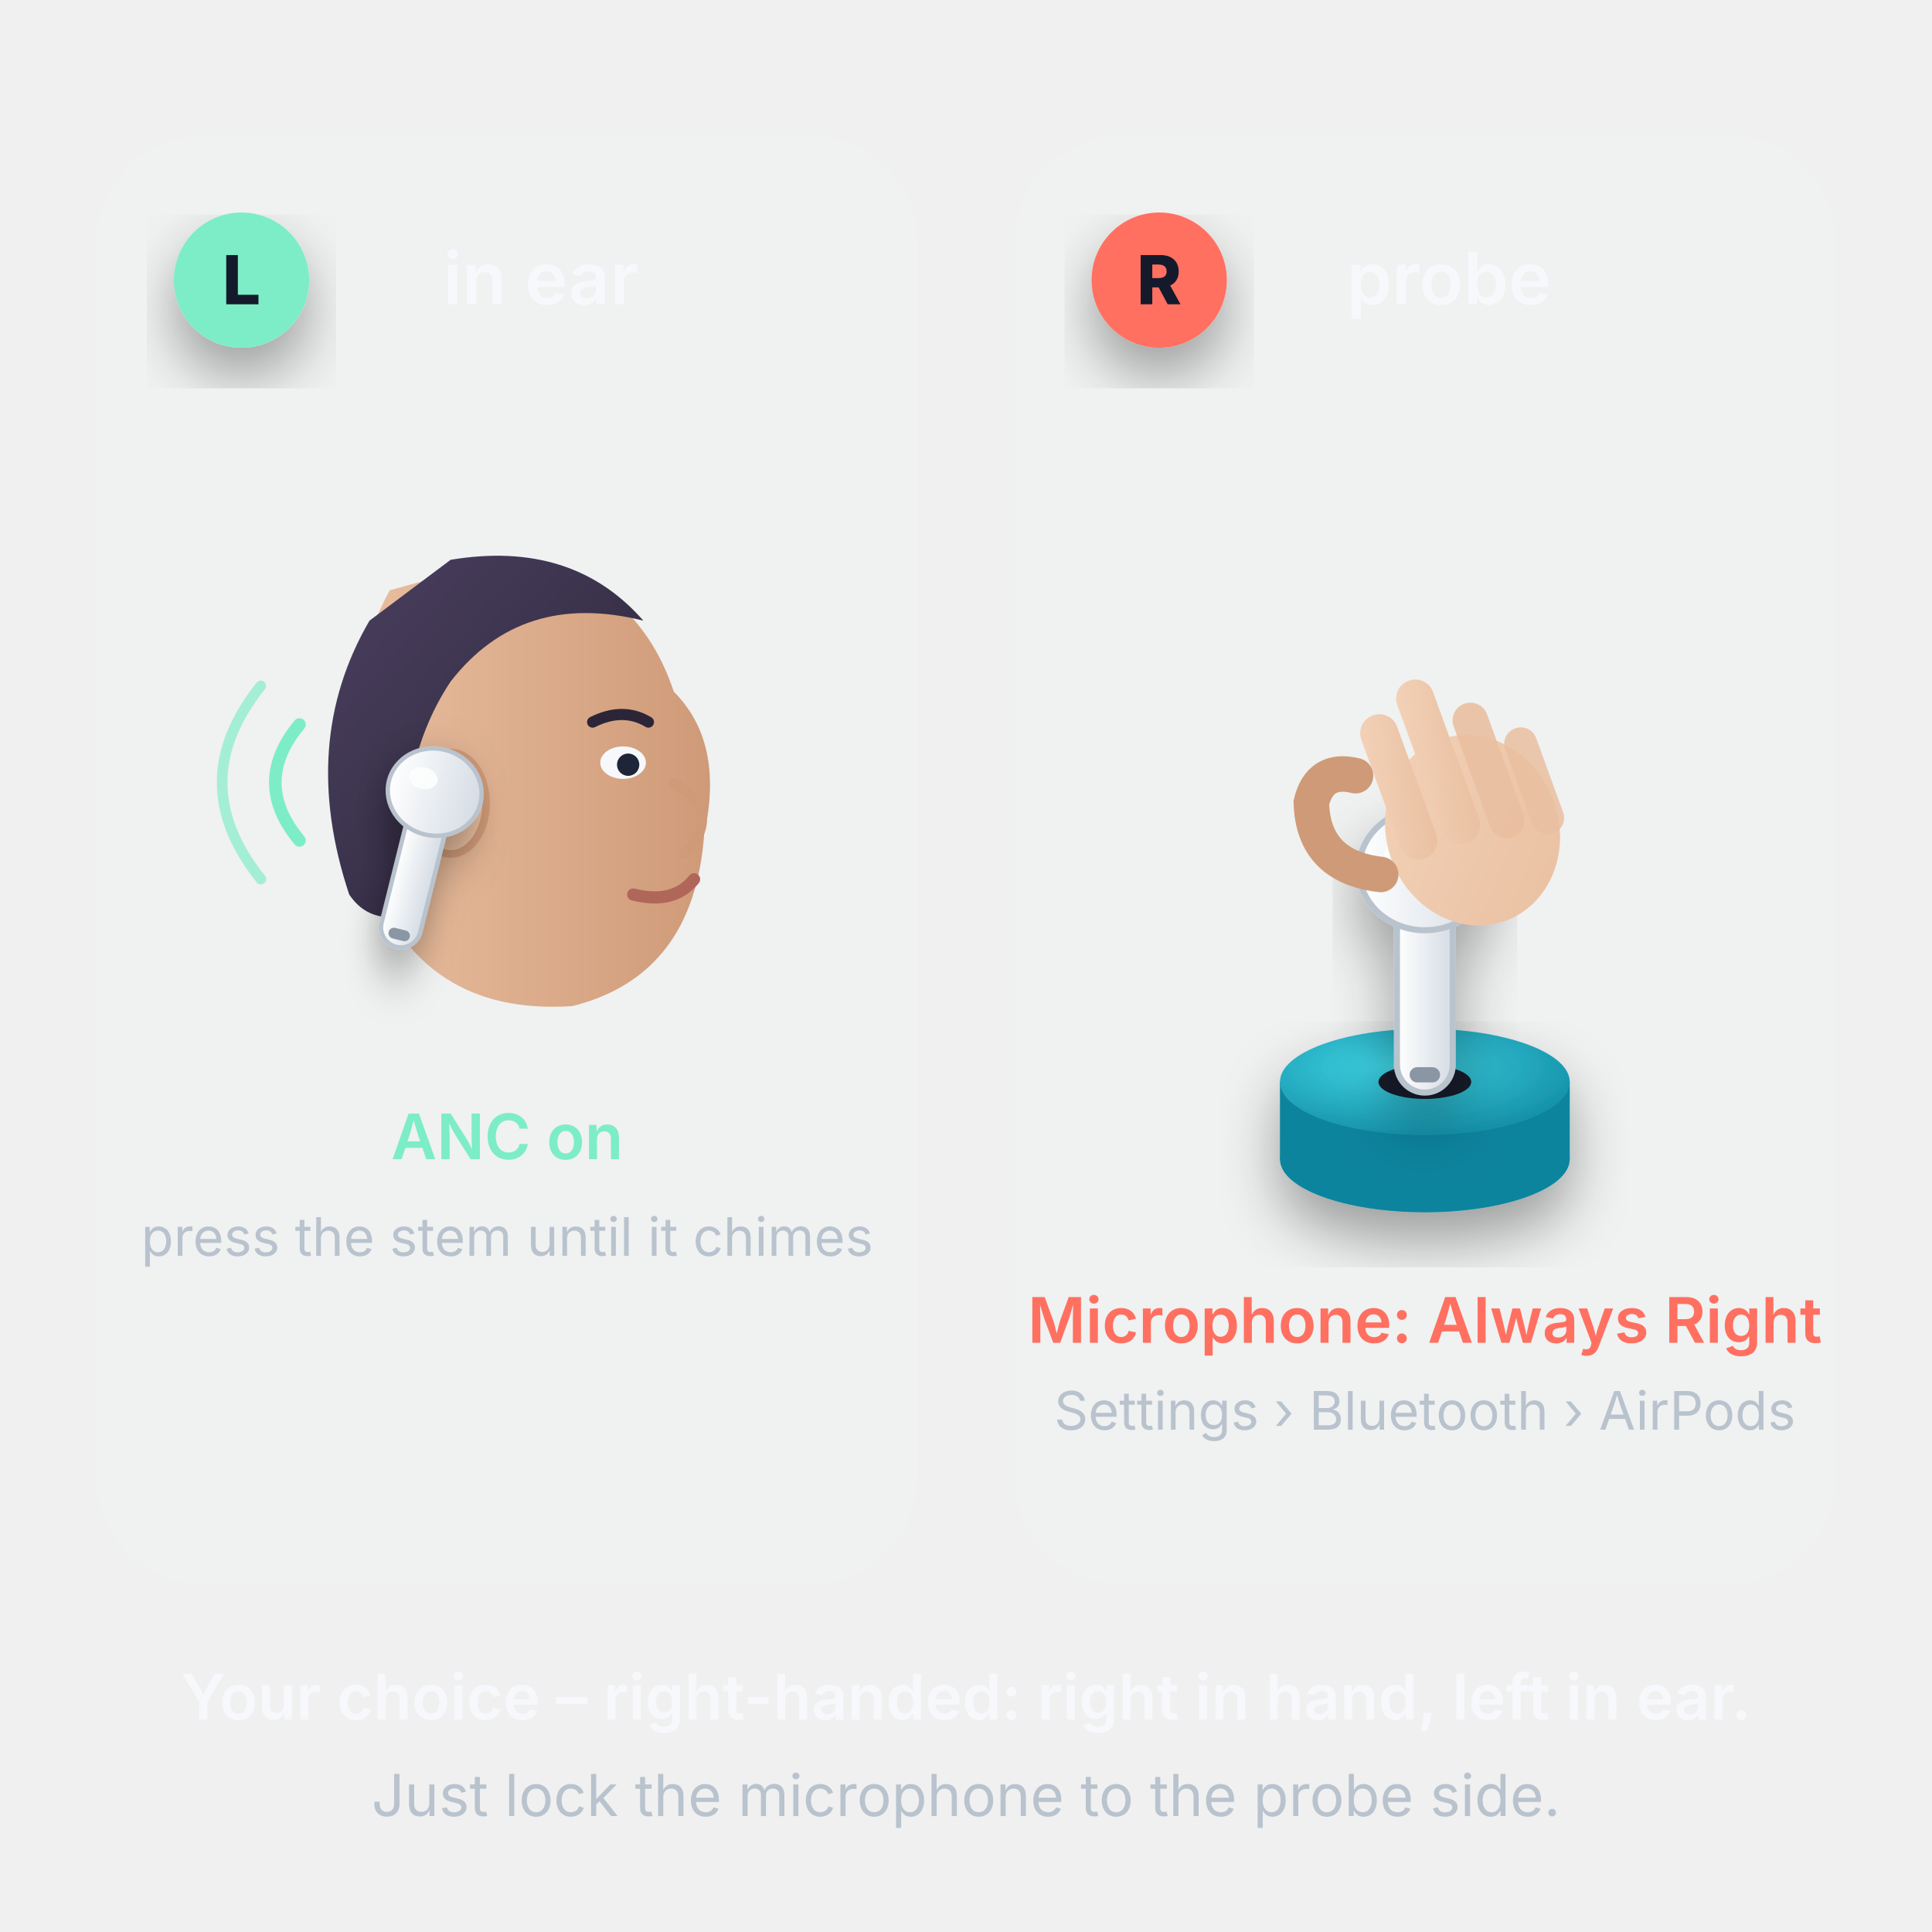
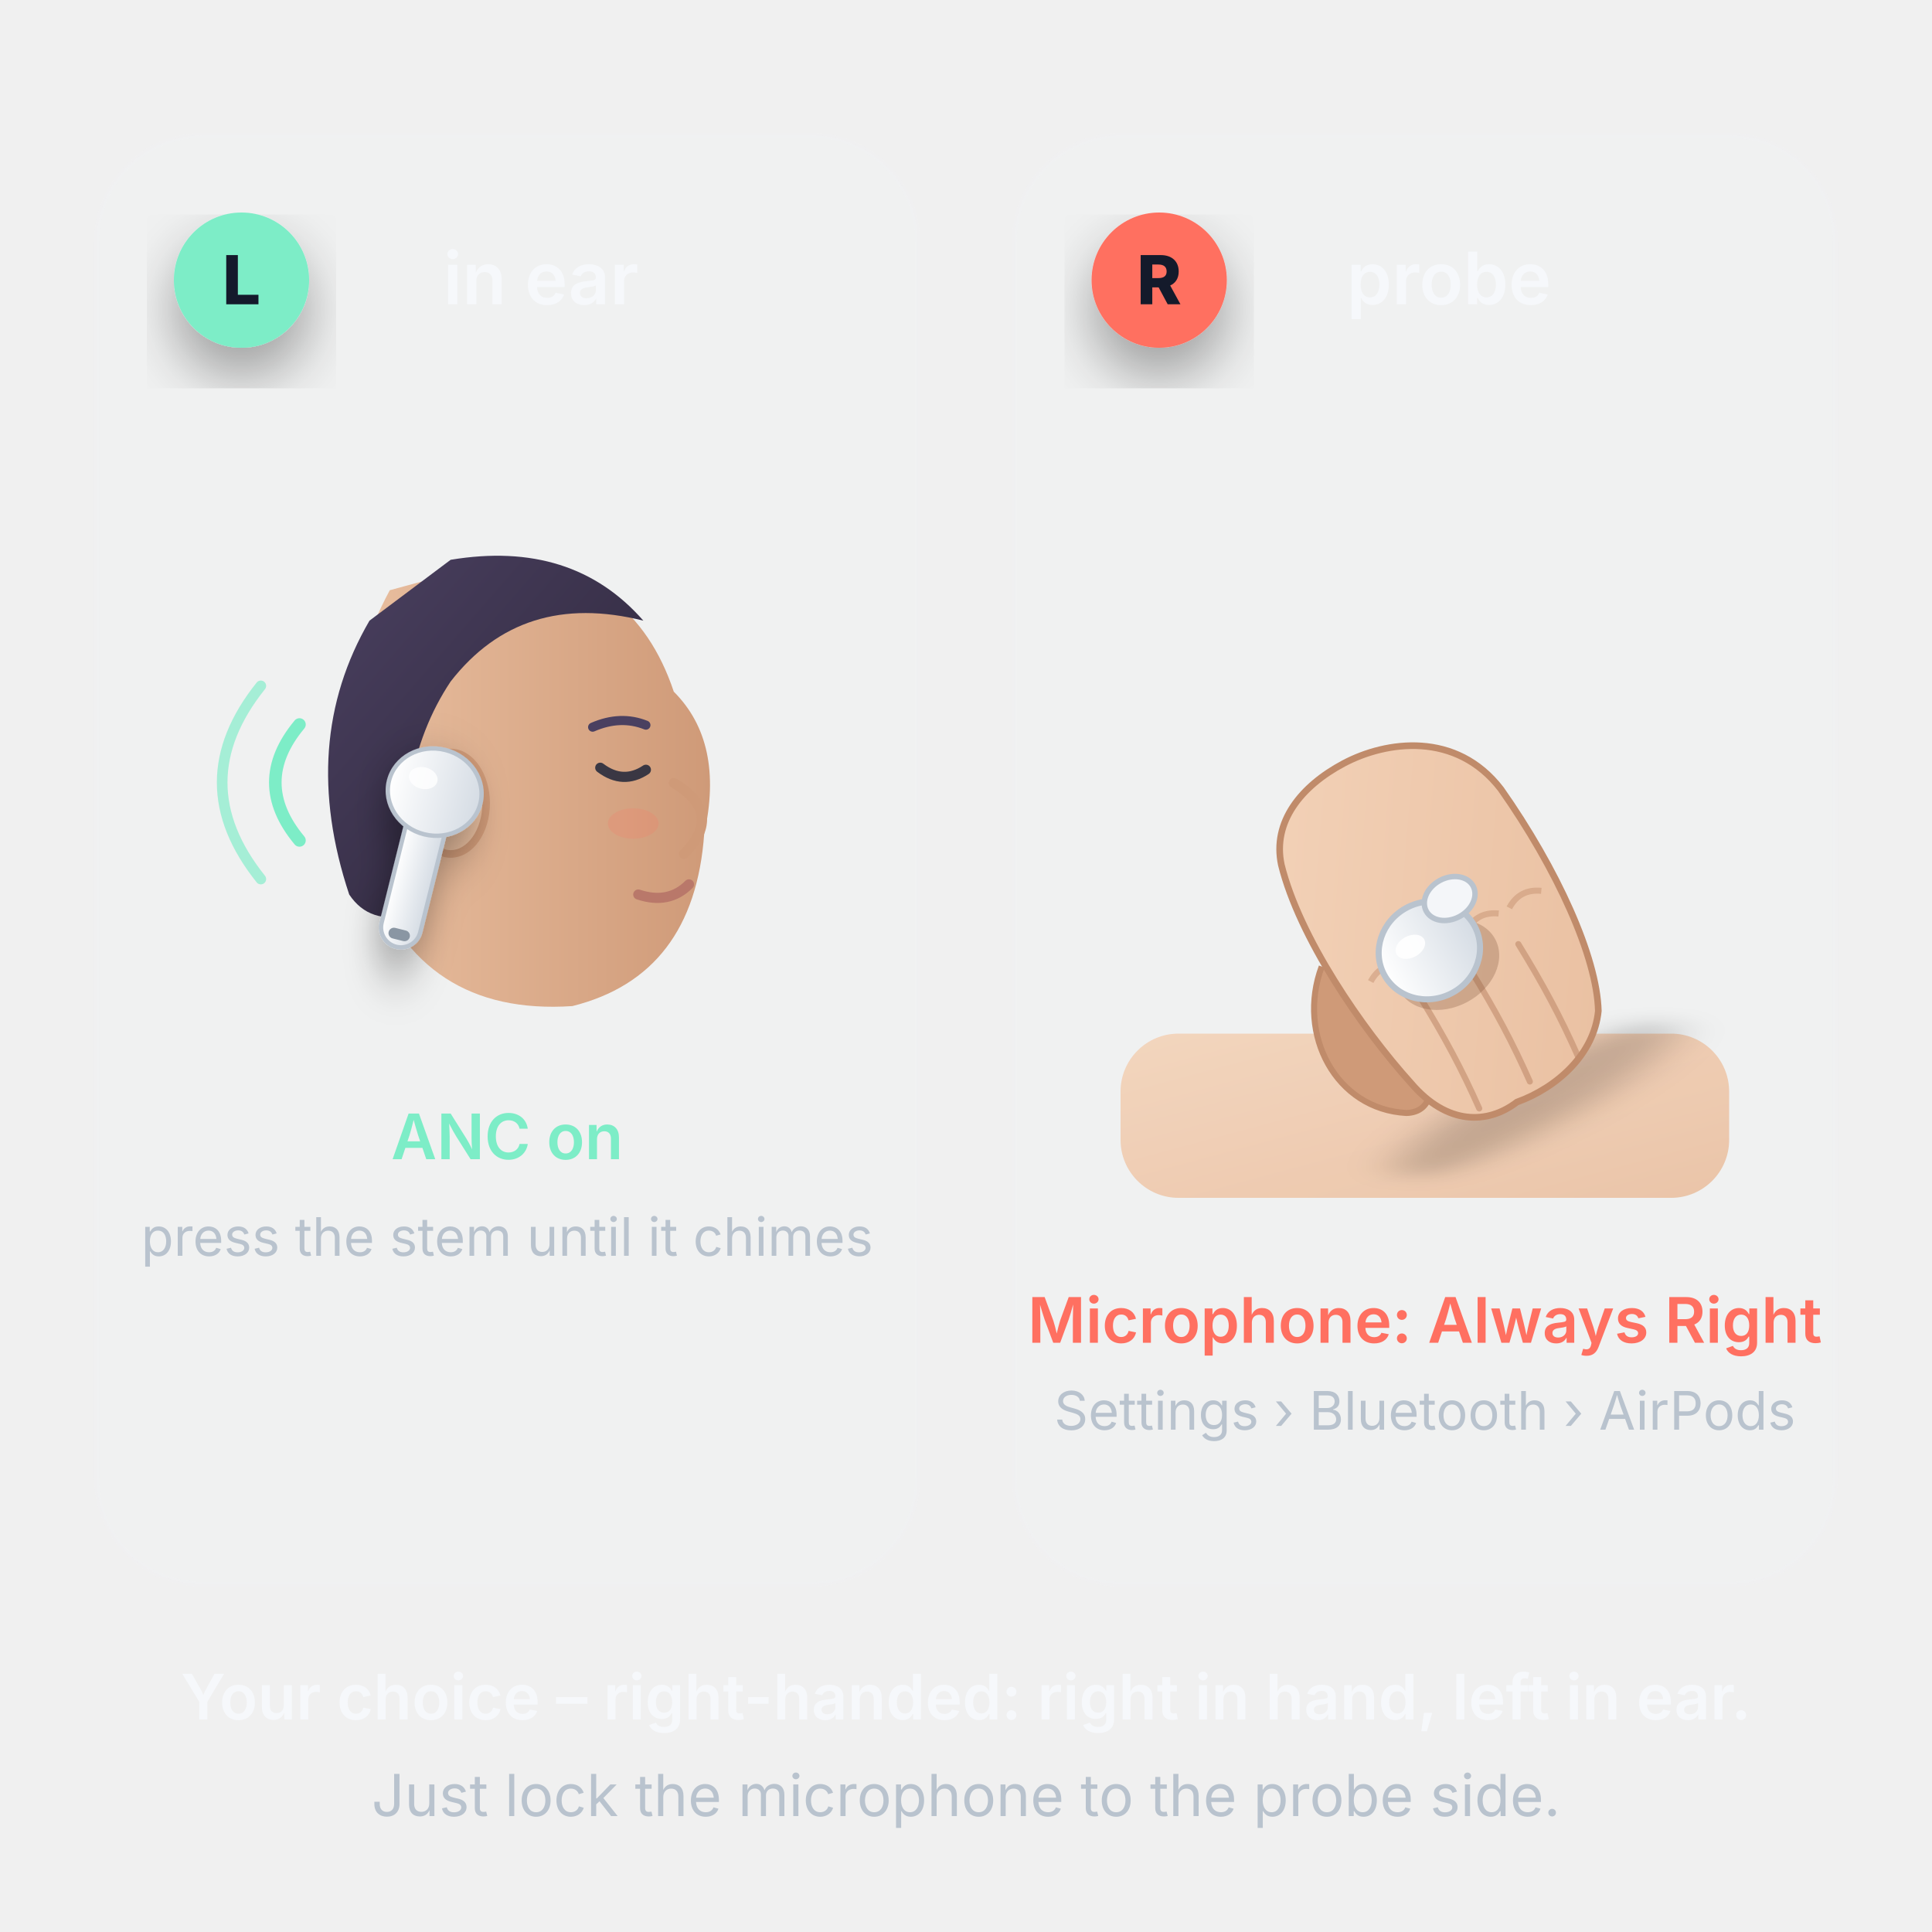
<svg xmlns="http://www.w3.org/2000/svg" viewBox="0 0 400 400" width="400" height="400">
  <defs>
    <filter id="glow" x="-50%" y="-50%" width="200%" height="200%">
      <feGaussianBlur stdDeviation="8" result="b" />
      <feMerge>
        <feMergeNode in="b" />
        <feMergeNode in="SourceGraphic" />
      </feMerge>
    </filter>
    <filter id="soft" x="-50%" y="-50%" width="200%" height="200%">
      <feGaussianBlur stdDeviation="3" />
    </filter>
    <filter id="shadow" x="-20%" y="-20%" width="140%" height="150%">
      <feDropShadow dx="0" dy="6" stdDeviation="6" flood-color="#000" flood-opacity="0.35" />
    </filter>
    <linearGradient id="skin" x1="0" y1="0" x2="1" y2="1">
      <stop offset="0" stop-color="#F3D2B8" />
      <stop offset="1" stop-color="#E9BFA0" />
    </linearGradient>
    <linearGradient id="skinSide" x1="0" y1="0" x2="1" y2="0">
      <stop offset="0" stop-color="#E9BFA0" />
      <stop offset="1" stop-color="#CF9A78" />
    </linearGradient>
    <linearGradient id="shirt" x1="0" y1="0" x2="0" y2="1">
      <stop offset="0" stop-color="#5F82A6" />
      <stop offset="1" stop-color="#355270" />
    </linearGradient>
    <linearGradient id="hair" x1="0" y1="0" x2="1" y2="1">
      <stop offset="0" stop-color="#4A4060" />
      <stop offset="1" stop-color="#2C2538" />
    </linearGradient>
    <linearGradient id="teal" x1="0" y1="0" x2="1" y2="1">
      <stop offset="0" stop-color="#40D6E6" />
      <stop offset="1" stop-color="#0D849E" />
    </linearGradient>
    <linearGradient id="coral" x1="0" y1="0" x2="1" y2="1">
      <stop offset="0" stop-color="#FF7061" />
      <stop offset="1" stop-color="#C7333D" />
    </linearGradient>
    <linearGradient id="screen" x1="0" y1="0" x2="0" y2="1">
      <stop offset="0" stop-color="#1B2B45" />
      <stop offset="1" stop-color="#0B1426" />
    </linearGradient>
    <linearGradient id="pod" x1="0" y1="0" x2="1" y2="0">
      <stop offset="0" stop-color="#FFFFFF" />
      <stop offset="1" stop-color="#D5DCE4" />
    </linearGradient>
    <radialGradient id="capTop" cx="0.4" cy="0.35" r="0.8">
      <stop offset="0" stop-color="#40D6E6" />
      <stop offset="1" stop-color="#0D849E" />
    </radialGradient>
  </defs>
  <rect x="20" y="28" width="170" height="300" rx="22" fill="#F6F8FB" opacity="0.06" />
  <rect x="20" y="28" width="170" height="300" rx="22" fill="none" stroke="#F6F8FB" stroke-opacity="0.08" />
  <rect x="210" y="28" width="170" height="300" rx="22" fill="#F6F8FB" opacity="0.06" />
  <rect x="210" y="28" width="170" height="300" rx="22" fill="none" stroke="#F6F8FB" stroke-opacity="0.08" />
  <circle cx="50" cy="58" r="14" fill="#7DEDC7" filter="url(#shadow)" />
  <text x="50" y="63" fill="#141A2B" font-family="-apple-system, Inter, Helvetica, Arial, sans-serif" font-size="14" font-weight="800" text-anchor="middle">L</text>
  <text x="112" y="63" fill="#F6F8FB" font-family="-apple-system, Inter, Helvetica, Arial, sans-serif" font-size="15" font-weight="600" text-anchor="middle">in ear</text>
  <circle cx="240" cy="58" r="14" fill="#FF7061" filter="url(#shadow)" />
  <text x="240" y="63" fill="#141A2B" font-family="-apple-system, Inter, Helvetica, Arial, sans-serif" font-size="14" font-weight="800" text-anchor="middle">R</text>
  <text x="300" y="63" fill="#F6F8FB" font-family="-apple-system, Inter, Helvetica, Arial, sans-serif" font-size="15" font-weight="600" text-anchor="middle">probe</text>
  <g transform="translate(108 160) scale(1.05)">
    <path d="M-26 -36 Q-40 -10 -30 20 Q-20 48 10 46 Q34 40 36 12 Q40 -6 30 -16 Q22 -40 -4 -42 Z" fill="url(#skinSide)" />
    <path d="M-30 -30 Q-44 -6 -34 24 Q-30 30 -22 28 Q-26 0 -14 -18 Q0 -36 24 -30 Q10 -46 -14 -42 Z" fill="url(#hair)" />
    <ellipse cx="-14" cy="6" rx="7" ry="10" fill="#E9BFA0" stroke="#CF9A78" stroke-width="1.5" />
    <path d="M-15 2 q3 4 0 9" stroke="#CF9A78" stroke-width="1.5" fill="none" />
-     <ellipse cx="20" cy="-2" rx="4.5" ry="3.2" fill="#F6F8FB" />
-     <circle cx="21" cy="-1.6" r="2.2" fill="#1E2538" />
-     <path d="M14 -10 q6 -3 11 0" stroke="#2C2538" stroke-width="2.2" fill="none" stroke-linecap="round" />
+     <path d="M15.5 -1 q4.5 3.4 9 0.4" stroke="#1E2538" stroke-width="2" fill="none" stroke-linecap="round" opacity="0.85" />
+     <path d="M14 -9 q5.5 -2.4 10.5 -0.4" stroke="#4A4060" stroke-width="1.8" fill="none" stroke-linecap="round" />
+     <ellipse cx="22" cy="10" rx="5" ry="3" fill="#FF7061" opacity="0.18" />
    <path d="M30 2 q10 6 2 14" stroke="#CF9A78" stroke-width="2" fill="none" stroke-linecap="round" />
-     <path d="M22 24 q8 2 12 -3" stroke="#B0675A" stroke-width="2.4" fill="none" stroke-linecap="round" />
+     <path d="M23 24 q6 2 10 -2" stroke="#B9786A" stroke-width="2" fill="none" stroke-linecap="round" />
  </g>
  <g transform="translate(90 164) rotate(14) scale(0.75)" filter="url(#shadow)">
    <rect x="-5.5" y="4" width="11" height="40" rx="5.5" fill="url(#pod)" stroke="#B9C3CE" stroke-width="1.2" />
    <ellipse cx="0" cy="0" rx="13" ry="12" fill="url(#pod)" stroke="#B9C3CE" stroke-width="1.2" />
    <ellipse cx="-4" cy="-3" rx="4" ry="3" fill="#FFFFFF" opacity="0.8" />
    <rect x="-3" y="39" width="6" height="3" rx="1.5" fill="#8A96A3" />
  </g>
  <path d="M62 150 q-10 12 0 24" stroke="#7DEDC7" stroke-width="2.6" fill="none" stroke-linecap="round" />
  <path d="M54 142 q-16 20 0 40" stroke="#7DEDC7" stroke-width="2.2" fill="none" stroke-linecap="round" opacity="0.65" />
  <text x="105" y="240" fill="#7DEDC7" font-family="-apple-system, Inter, Helvetica, Arial, sans-serif" font-size="13" font-weight="600" text-anchor="middle">ANC on</text>
  <text x="105" y="260" fill="#B9C3CE" font-family="-apple-system, Inter, Helvetica, Arial, sans-serif" font-size="11" font-weight="400" text-anchor="middle">press the stem until it chimes</text>
-   <g transform="translate(295 240)" filter="url(#shadow)">
-     <ellipse cx="0" cy="0" rx="30" ry="11" fill="#0D849E" />
-     <rect x="-30" y="-16" width="60" height="16" fill="#0D849E" />
-     <ellipse cx="0" cy="-16" rx="30" ry="11" fill="url(#capTop)" />
-     <ellipse cx="0" cy="-16" rx="9.6" ry="3.52" fill="#141A2B" />
-   </g>
-   <g transform="translate(295 180) rotate(0) scale(1.05)" filter="url(#shadow)">
-     <rect x="-5.5" y="4" width="11" height="40" rx="5.5" fill="url(#pod)" stroke="#B9C3CE" stroke-width="1.2" />
-     <ellipse cx="0" cy="0" rx="13" ry="12" fill="url(#pod)" stroke="#B9C3CE" stroke-width="1.2" />
-     <ellipse cx="-4" cy="-3" rx="4" ry="3" fill="#FFFFFF" opacity="0.8" />
-     <rect x="-3" y="39" width="6" height="3" rx="1.5" fill="#8A96A3" />
-   </g>
-   <g transform="translate(302 164) rotate(-20) scale(1.05)">
-     <ellipse cx="0" cy="8" rx="17" ry="19" fill="url(#skin)" />
-     <rect x="-14.5" y="-20" width="7.5" height="30" rx="3.7" fill="url(#skin)" />
-     <rect x="-5.5" y="-24" width="7.5" height="34" rx="3.7" fill="url(#skin)" />
-     <rect x="3.5" y="-16" width="7" height="28" rx="3.5" fill="#E9BFA0" opacity="0.9" />
-     <rect x="11.5" y="-8" width="6.5" height="22" rx="3.2" fill="#E9BFA0" opacity="0.85" />
-     <path d="M-20 10 q-12 -6 -8 -18 q4 -6 10 -2" stroke="#CF9A78" stroke-width="7" fill="none" stroke-linecap="round" />
+   <rect x="232" y="214" width="126" height="34" rx="12" fill="url(#skin)" opacity="0.9" />
+   <g transform="translate(298 190) rotate(-28) scale(1.25)">
+     <ellipse cx="0" cy="34" rx="26" ry="5" fill="#000" opacity="0.18" filter="url(#soft)" />
+     <path d="M-21 -2 C-30 6 -30 20 -20 26 C-16 28 -13 24 -14 18" fill="#CF9A78" stroke="#C08B6A" stroke-width="1" />
+     <path d="M-19 -20 C-22 -8 -20 10 -17 22 C-15 31 -9 34 -3 33 C4 34 12 32 16 26 C20 18 21 2 19 -14 C17 -26 6 -30 -2 -30 C-10 -30 -17 -27 -19 -20 Z" fill="url(#skin)" stroke="#C08B6A" stroke-width="1.1" />
+     <path d="M-9 10 C-8.5 18 -8.5 24 -9 31" stroke="#C08B6A" stroke-width="1" fill="none" stroke-linecap="round" opacity="0.6" />
+     <path d="M0.5 10 C1.0 18 1.0 24 0.5 31" stroke="#C08B6A" stroke-width="1" fill="none" stroke-linecap="round" opacity="0.6" />
+     <path d="M9.5 10 C10.0 18 10.0 24 9.5 31" stroke="#C08B6A" stroke-width="1" fill="none" stroke-linecap="round" opacity="0.6" />
+     <path d="M-15 4 q3 -2 6 0" stroke="#C08B6A" stroke-width="1" fill="none" opacity="0.45" />
+     <path d="M-6 4 q3 -2 6 0" stroke="#C08B6A" stroke-width="1" fill="none" opacity="0.45" />
+     <path d="M3 4 q3 -2 6 0" stroke="#C08B6A" stroke-width="1" fill="none" opacity="0.45" />
+     <path d="M11 4 q3 -2 6 0" stroke="#C08B6A" stroke-width="1" fill="none" opacity="0.45" />
+     <g transform="translate(-4 4)">
+       <ellipse cx="1.5" cy="3.5" rx="9" ry="7" fill="#7A4E36" opacity="0.28" />
+       <ellipse cx="0" cy="0" rx="8.5" ry="8" fill="url(#pod)" stroke="#B9C3CE" stroke-width="1" />
+       <ellipse cx="7" cy="-6" rx="4.4" ry="3.4" fill="#F4F6F9" stroke="#B9C3CE" stroke-width="0.9" />
+       <ellipse cx="-2.5" cy="-2" rx="2.6" ry="1.8" fill="#fff" opacity="0.9" />
+     </g>
  </g>
  <text x="295" y="278" fill="#FF7061" font-family="-apple-system, Inter, Helvetica, Arial, sans-serif" font-size="13" font-weight="600" text-anchor="middle">Microphone: Always Right</text>
  <text x="295" y="296" fill="#B9C3CE" font-family="-apple-system, Inter, Helvetica, Arial, sans-serif" font-size="11" font-weight="400" text-anchor="middle">Settings › Bluetooth › AirPods</text>
  <text x="200" y="356" fill="#F6F8FB" font-family="-apple-system, Inter, Helvetica, Arial, sans-serif" font-size="13" font-weight="600" text-anchor="middle">Your choice – right-handed: right in hand, left in ear.</text>
  <text x="200" y="376" fill="#B9C3CE" font-family="-apple-system, Inter, Helvetica, Arial, sans-serif" font-size="12" font-weight="400" text-anchor="middle">Just lock the microphone to the probe side.</text>
</svg>
